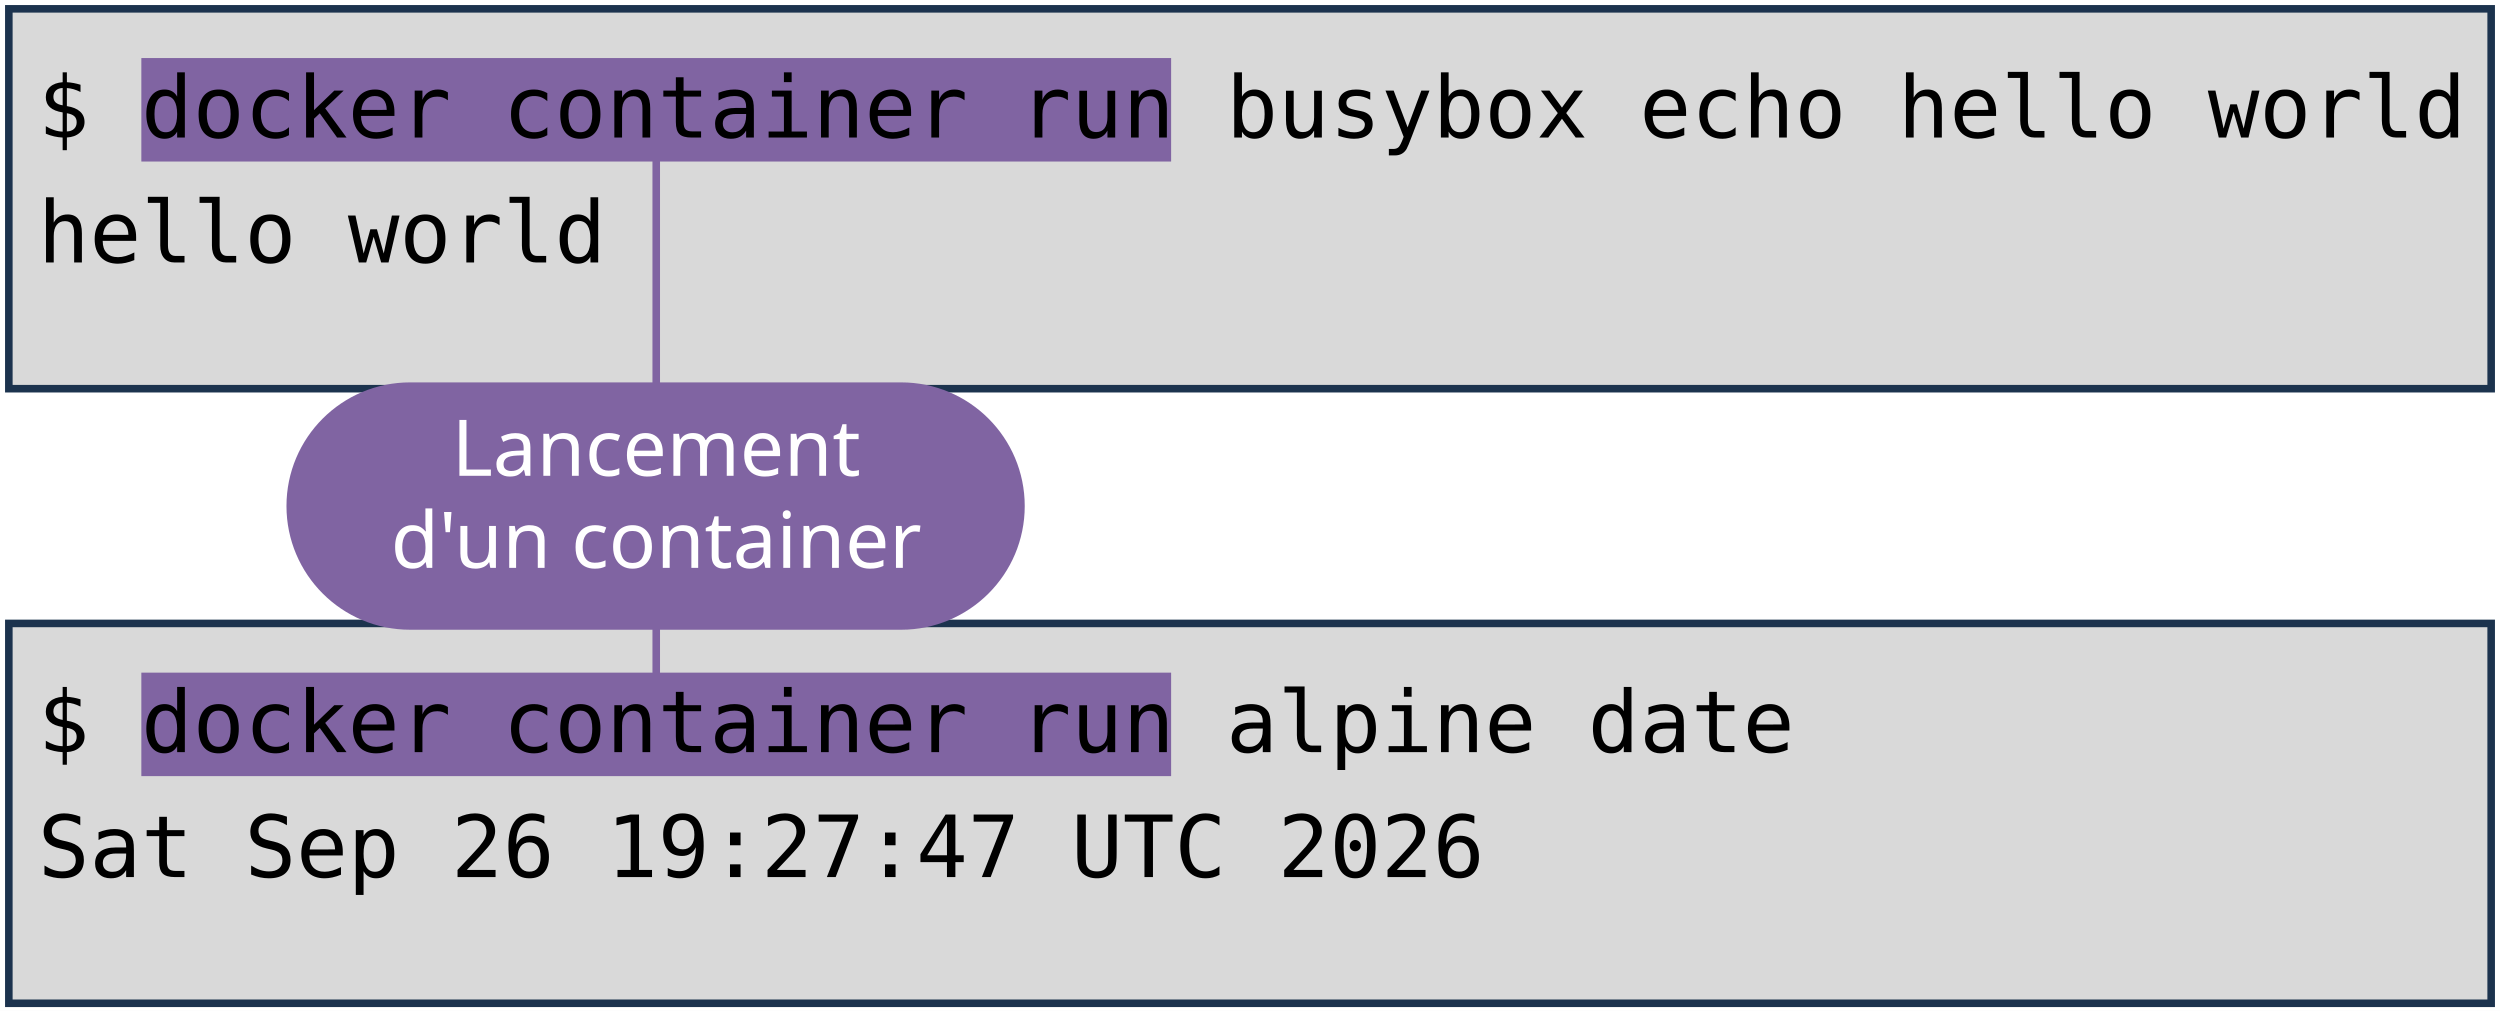
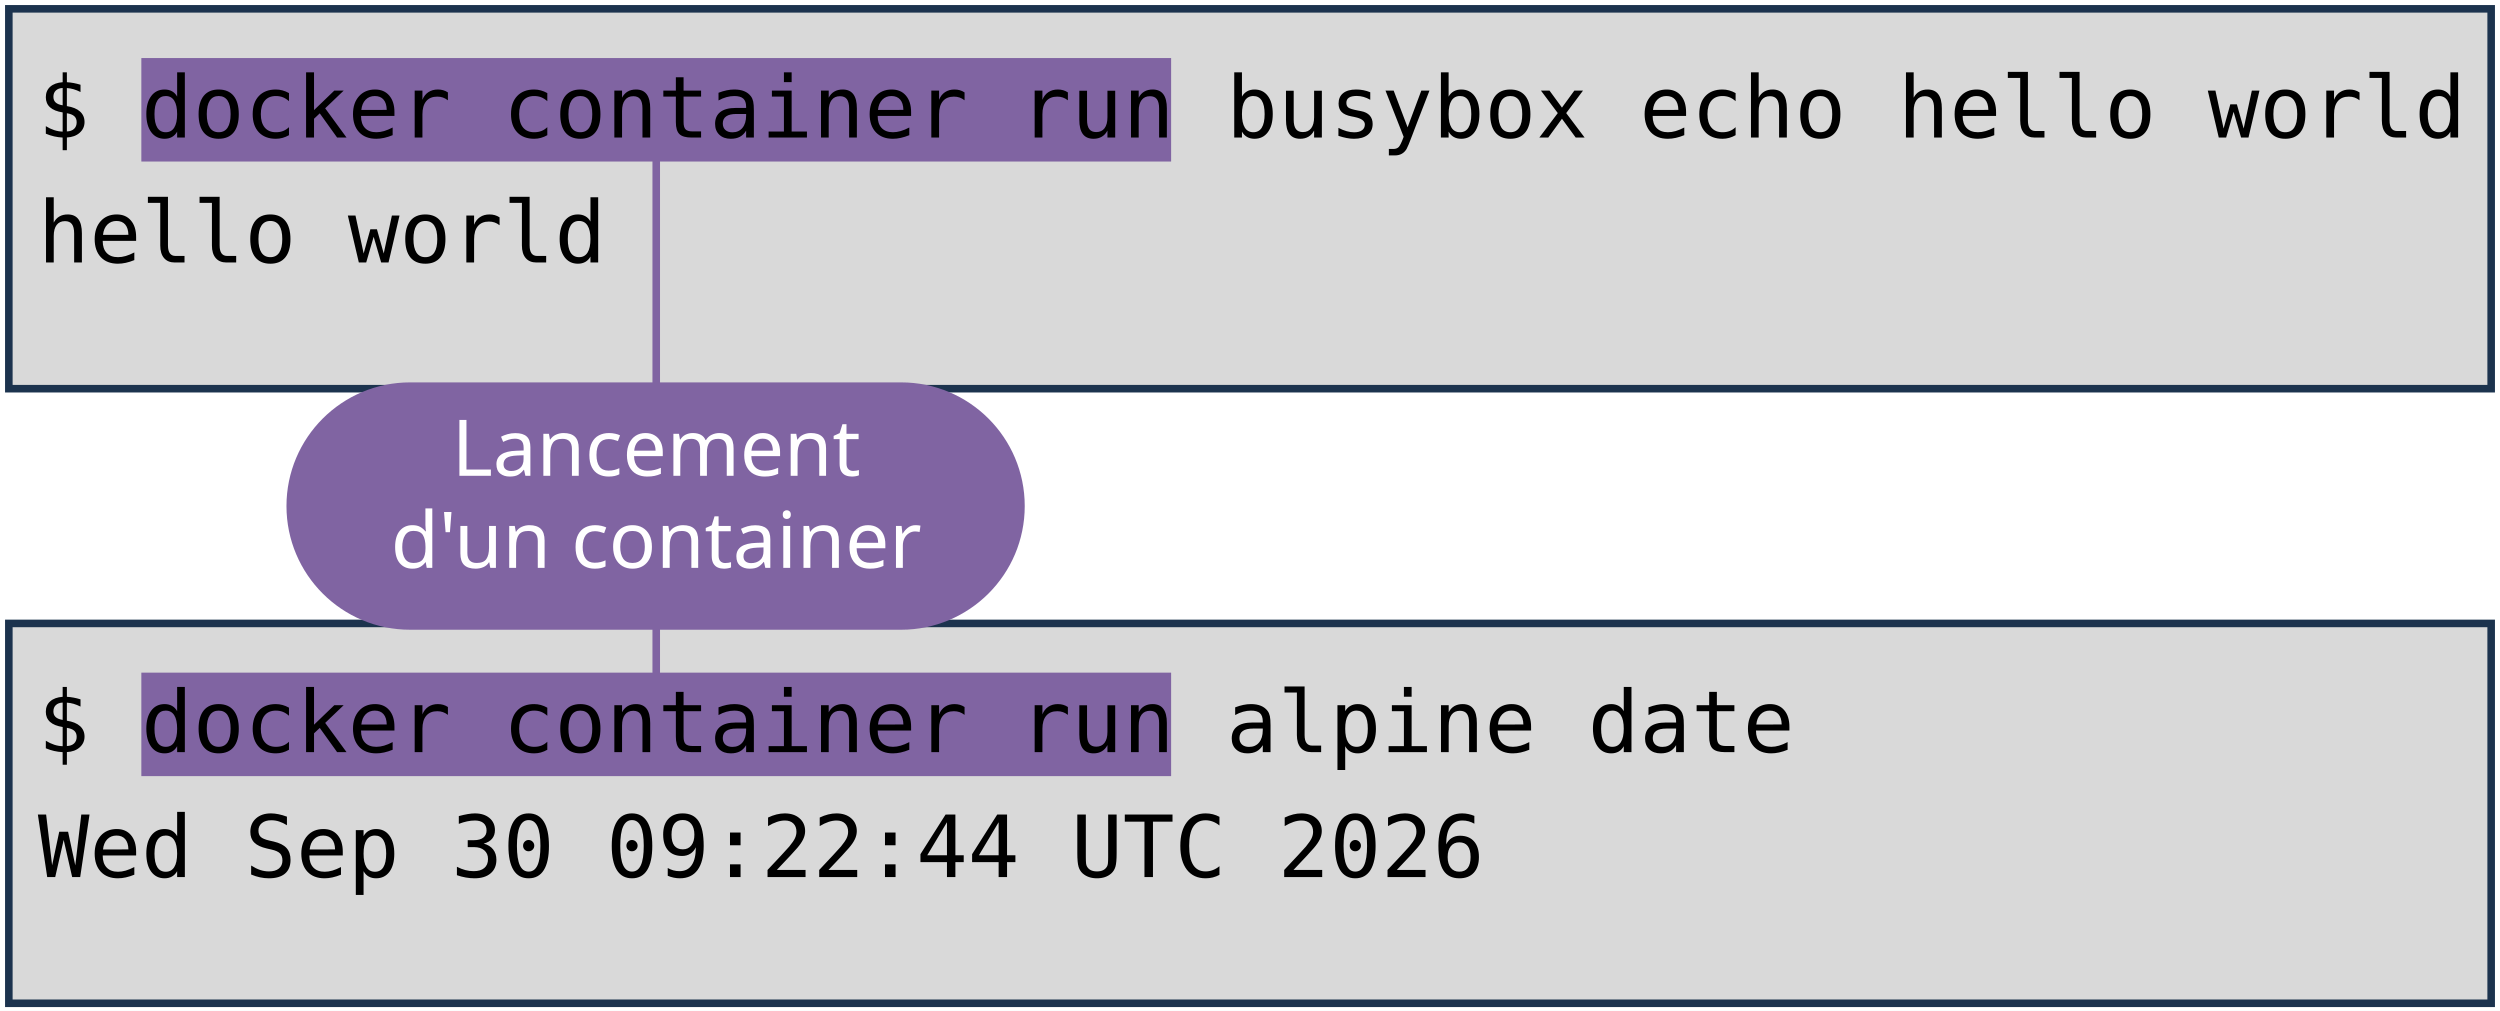
<svg xmlns="http://www.w3.org/2000/svg" viewBox="0 0 1981 801" width="1981" height="801" role="img" aria-label="Deux terminaux : docker container run busybox echo hello world, et docker container run alpine date. Annotations : lancement d'un container, image, commande lancée.">
  <style>
    .code { font-family: "DejaVu Sans Mono", Menlo, Consolas, monospace; font-size: 68px; fill: #000000; }
    .pill { font-family: "Trebuchet MS", "Century Gothic", Verdana, sans-serif; font-size: 62px; text-anchor: middle; }
  </style>
  <rect width="1981" height="801" fill="#FFFFFF" />
  <rect x="7" y="7" width="1967" height="301" fill="#D9D9D9" stroke="#1C334E" stroke-width="6" />
  <rect x="7" y="494" width="1967" height="301" fill="#D9D9D9" stroke="#1C334E" stroke-width="6" />
  <rect x="112" y="46" width="816" height="82" fill="#8064A2" />
  <rect x="112" y="533" width="816" height="82" fill="#8064A2" />
  <text x="30" y="109" class="code" xml:space="preserve">$ docker container run busybox echo hello world</text>
  <text x="30" y="208" class="code" xml:space="preserve">hello world</text>
  <text x="30" y="596" class="code" xml:space="preserve">$ docker container run alpine date</text>
-   <text x="30" y="695" class="code" xml:space="preserve">Sat Sep 26 19:27:47 UTC 2026</text>
+   <text x="30" y="695" class="code" xml:space="preserve">Wed Sep 30 09:22:44 UTC 2026</text>
  <path d="M 520 401 L 520 128" stroke="#8064A2" stroke-width="6" fill="none" stroke-linecap="round" />
  <path d="M 520 401 L 520 533" stroke="#8064A2" stroke-width="6" fill="none" stroke-linecap="round" />
  <rect x="227" y="303" width="585" height="196" rx="98" fill="#8064A2" />
  <text x="520" y="377" class="pill" fill="#FFFFFF">Lancement</text>
  <text x="520" y="450" class="pill" fill="#FFFFFF">d'un container</text>
</svg>
